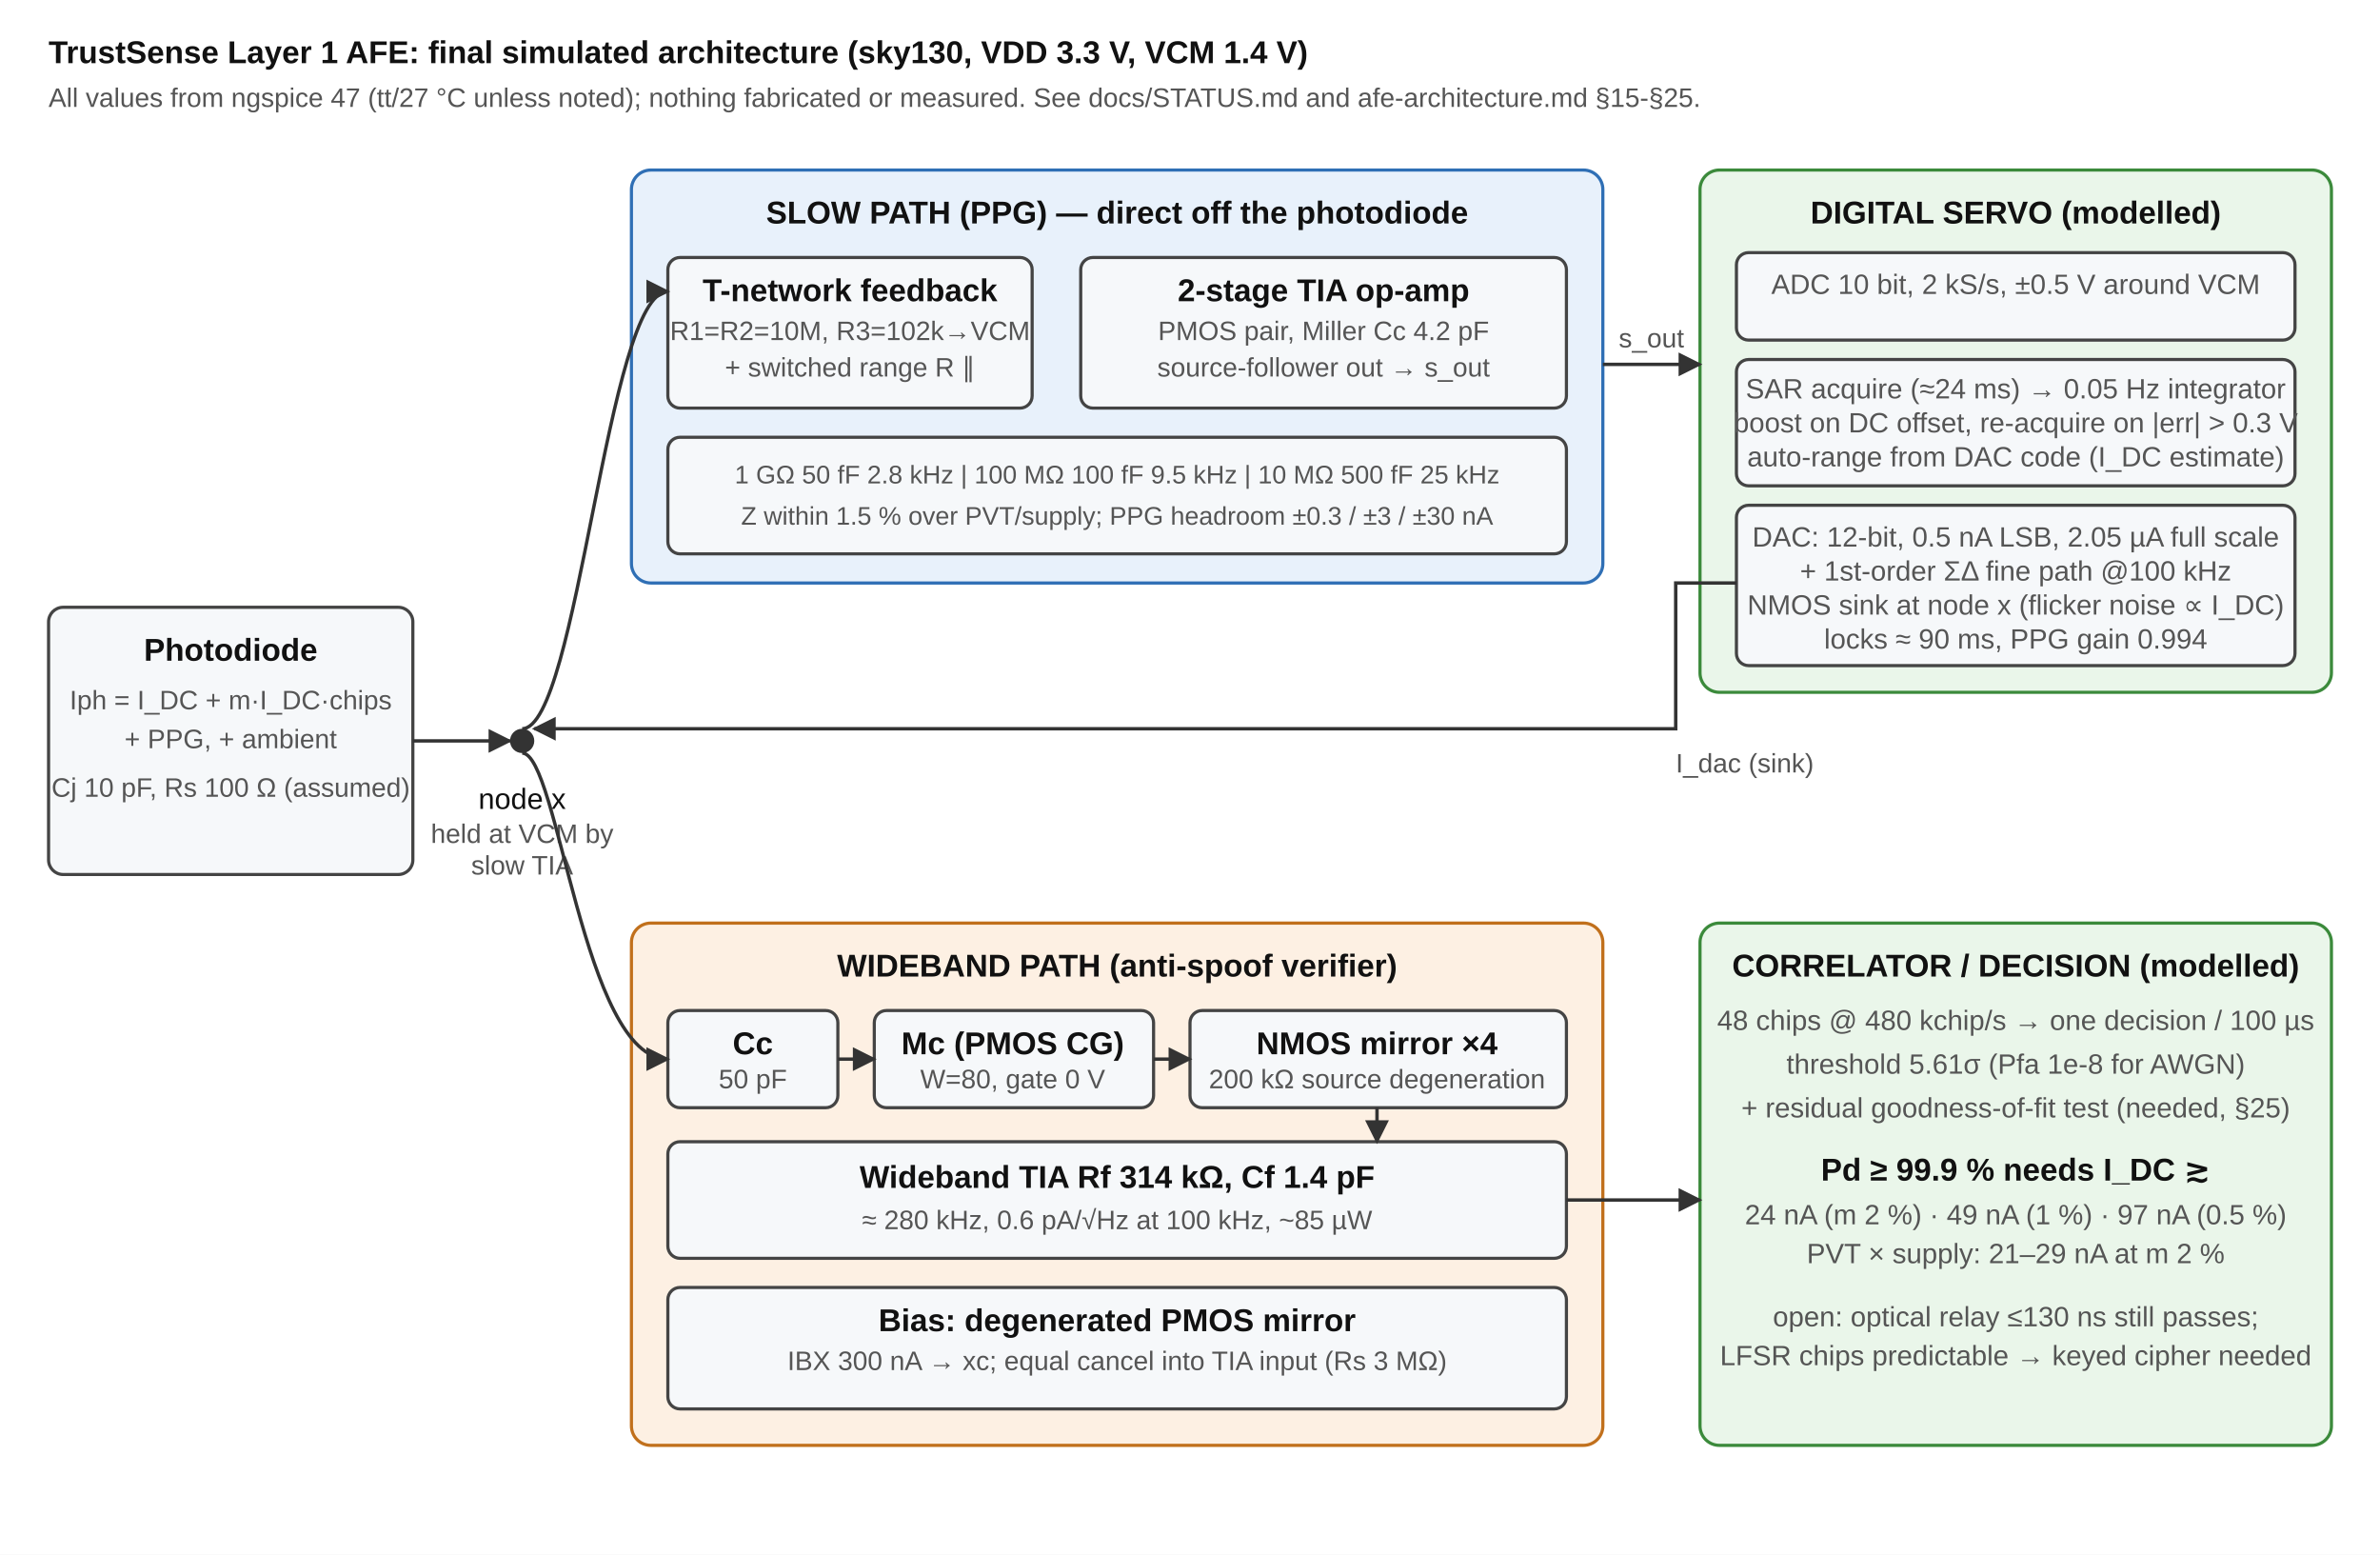
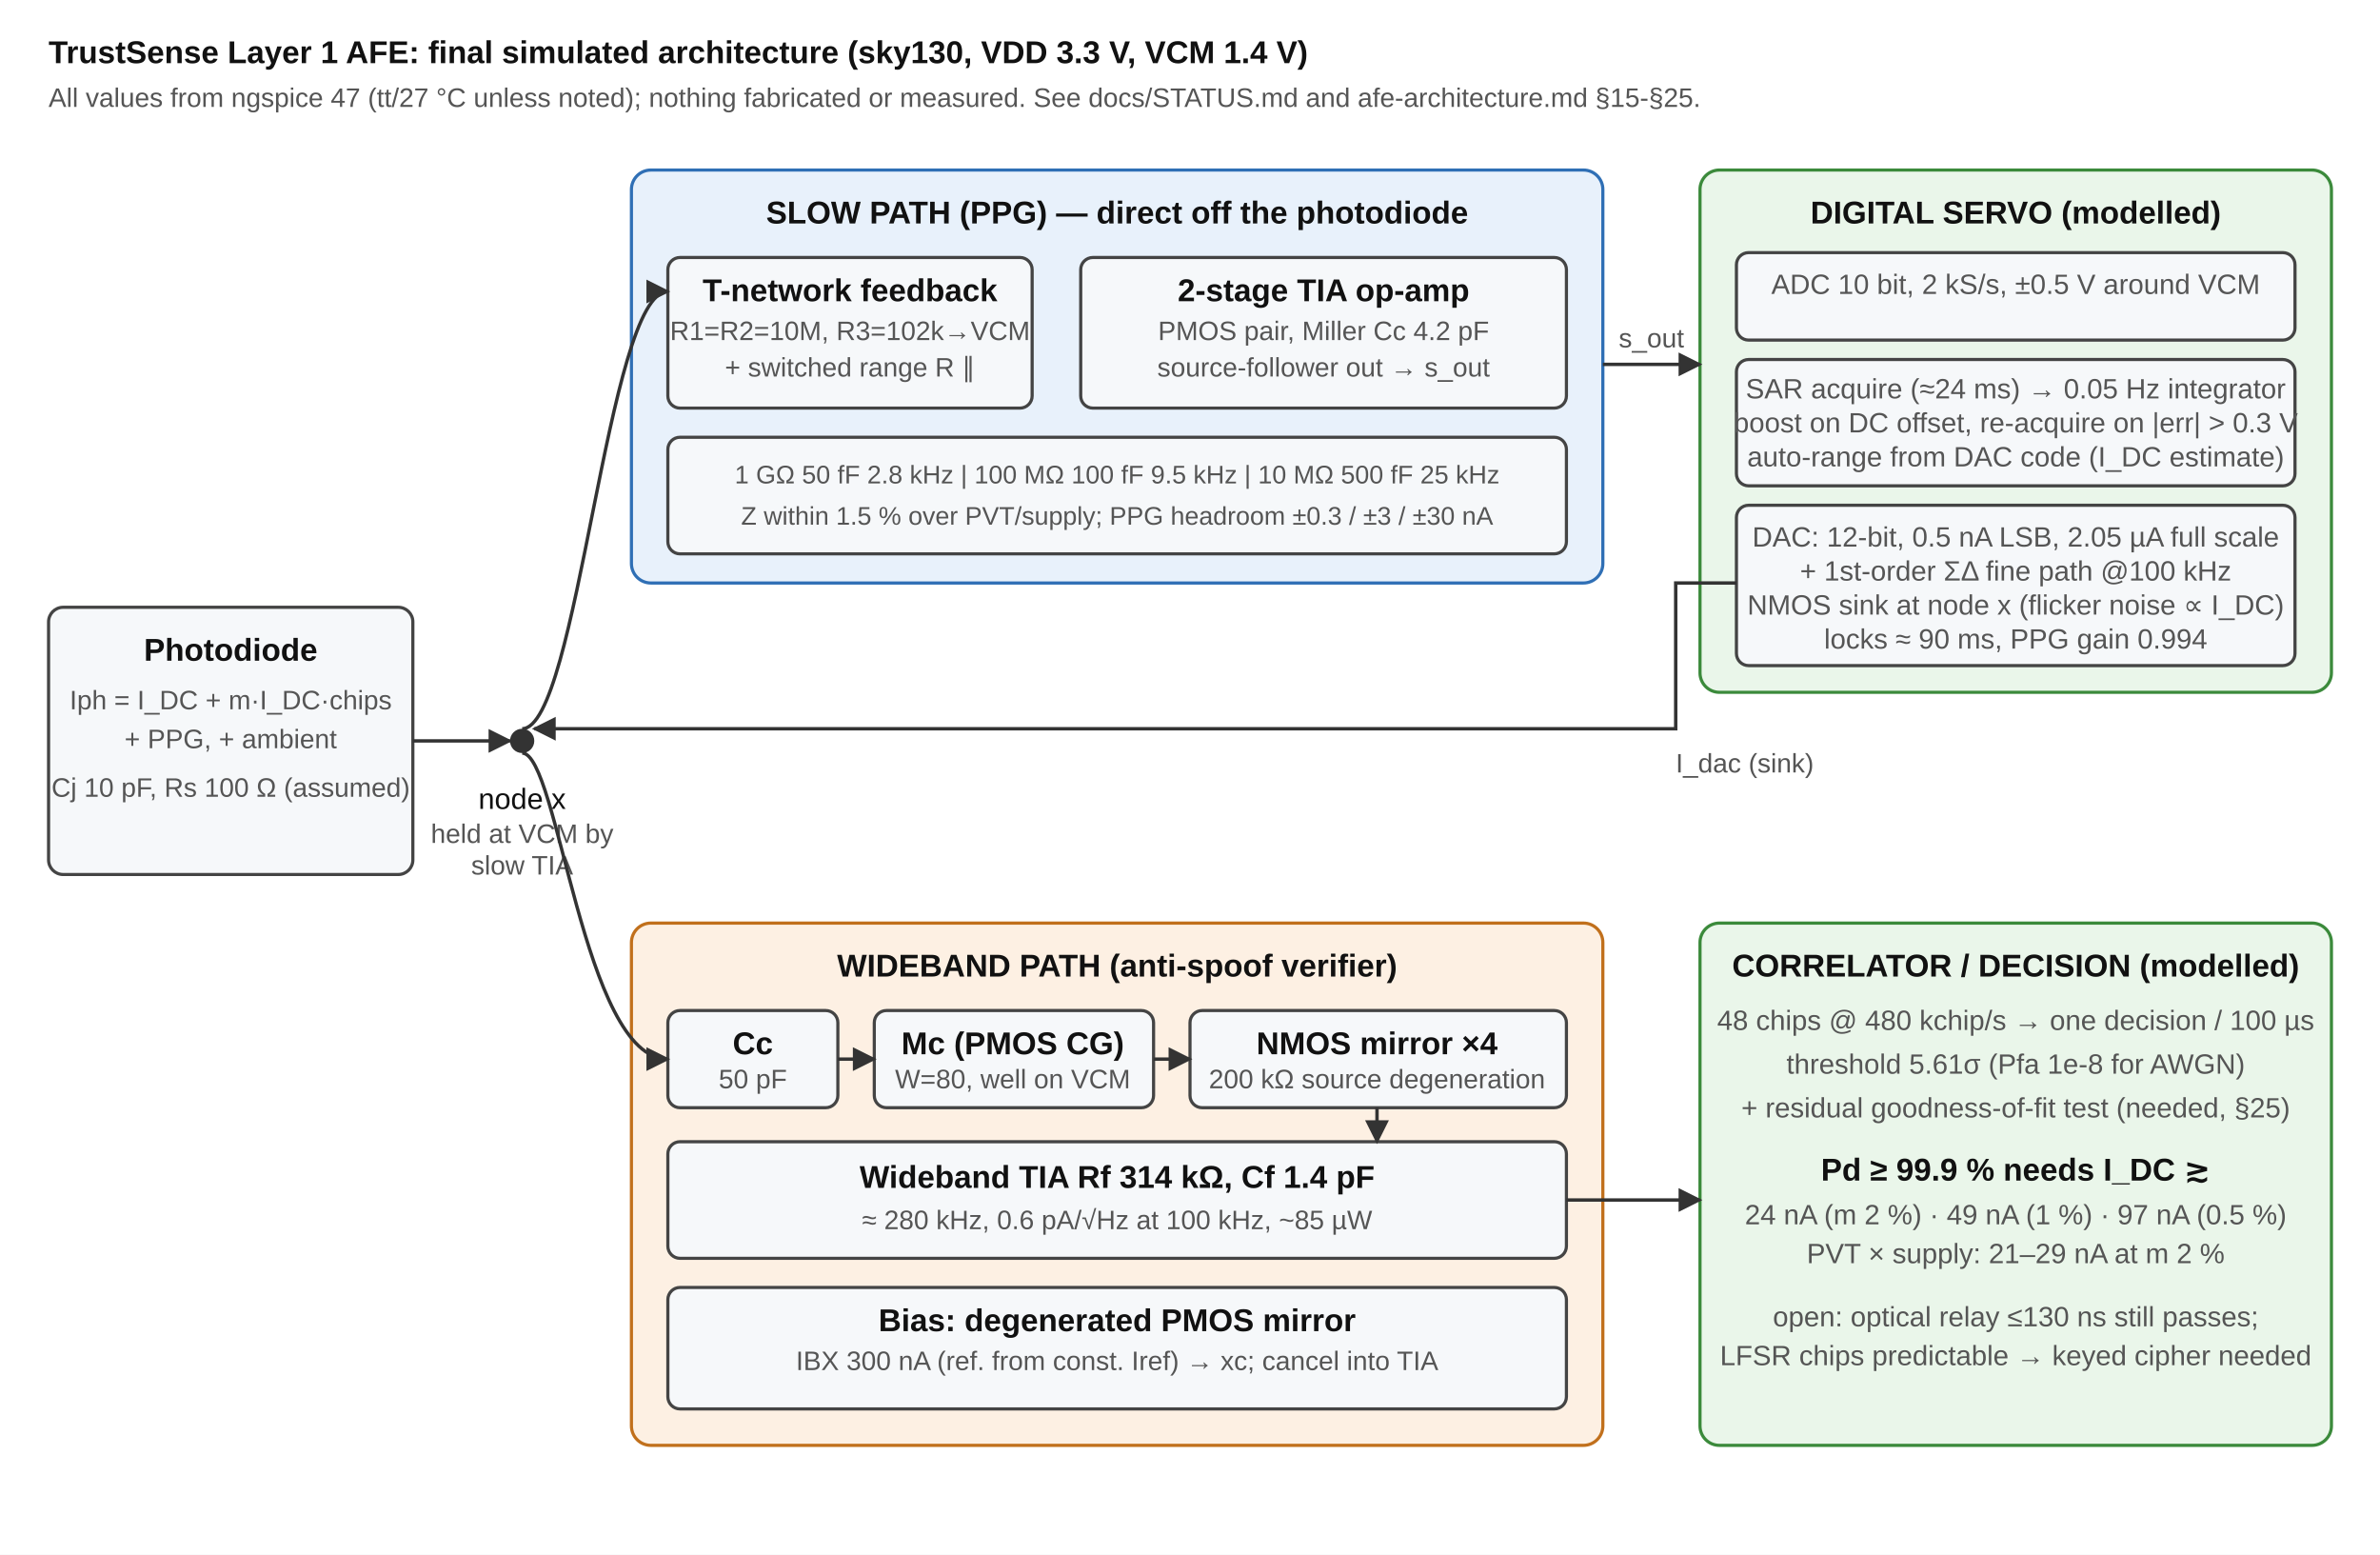
<svg xmlns="http://www.w3.org/2000/svg" viewBox="0 0 980 640" font-family="Segoe UI, Arial, sans-serif" font-size="12">
  <defs>
    <marker id="a" viewBox="0 0 10 10" refX="9" refY="5" markerWidth="7" markerHeight="7" orient="auto-start-reverse">
      <path d="M0 0L10 5L0 10z" fill="#333" />
    </marker>
    <style>
      .box{fill:#f6f8fa;stroke:#444;stroke-width:1.3}
      .slow{fill:#e8f1fb;stroke:#2f6fb5;stroke-width:1.3}
      .wide{fill:#fdf0e3;stroke:#c1701c;stroke-width:1.3}
      .dig{fill:#eaf6ea;stroke:#3b8a3b;stroke-width:1.3}
      .ln{stroke:#333;stroke-width:1.4;fill:none}
      .t{fill:#111}.s{fill:#555;font-size:11px}.h{font-weight:600;font-size:13px}
    </style>
  </defs>
  <rect width="980" height="640" fill="#fff" />
  <text x="20" y="26" class="h t" font-size="16">TrustSense Layer 1 AFE: final simulated architecture (sky130, VDD 3.3 V, VCM 1.4 V)</text>
  <text x="20" y="44" class="s">All values from ngspice 47 (tt/27 °C unless noted); nothing fabricated or measured. See docs/STATUS.md and afe-architecture.md §15-§25.</text>
  <rect class="box" x="20" y="250" width="150" height="110" rx="6" />
  <text x="95" y="272" text-anchor="middle" class="h t">Photodiode</text>
  <text x="95" y="292" text-anchor="middle" class="s">Iph = I_DC + m·I_DC·chips</text>
  <text x="95" y="308" text-anchor="middle" class="s">+ PPG, + ambient</text>
  <text x="95" y="328" text-anchor="middle" class="s">Cj 10 pF, Rs 100 Ω (assumed)</text>
  <circle cx="215" cy="305" r="5" fill="#333" />
  <text x="215" y="333" text-anchor="middle" class="t">node x</text>
  <text x="215" y="347" text-anchor="middle" class="s">held at VCM by</text>
  <text x="215" y="360" text-anchor="middle" class="s">slow TIA</text>
  <path class="ln" d="M170 305H210" marker-end="url(#a)" />
  <rect class="slow" x="260" y="70" width="400" height="170" rx="8" />
  <text x="460" y="92" text-anchor="middle" class="h t">SLOW PATH (PPG)  — direct off the photodiode</text>
  <rect class="box" x="275" y="106" width="150" height="62" rx="5" />
  <text x="350" y="124" text-anchor="middle" class="h t">T-network feedback</text>
  <text x="350" y="140" text-anchor="middle" class="s">R1=R2=10M, R3=102k→VCM</text>
  <text x="350" y="155" text-anchor="middle" class="s">+ switched range R ∥</text>
  <rect class="box" x="445" y="106" width="200" height="62" rx="5" />
  <text x="545" y="124" text-anchor="middle" class="h t">2-stage TIA op-amp</text>
  <text x="545" y="140" text-anchor="middle" class="s">PMOS pair, Miller Cc 4.2 pF</text>
  <text x="545" y="155" text-anchor="middle" class="s">source-follower out → s_out</text>
  <rect class="box" x="275" y="180" width="370" height="48" rx="5" />
  <text x="460" y="199" text-anchor="middle" class="s" style="font-size:10.5px">1 GΩ 50 fF 2.8 kHz | 100 MΩ 100 fF 9.5 kHz | 10 MΩ 500 fF 25 kHz</text>
  <text x="460" y="216" text-anchor="middle" class="s" style="font-size:10.5px">Z within 1.5 % over PVT/supply; PPG headroom ±0.3 / ±3 / ±30 nA</text>
  <path class="ln" d="M215 300 C 238 300 250 120 275 120" marker-end="url(#a)" />
  <rect class="wide" x="260" y="380" width="400" height="215" rx="8" />
  <text x="460" y="402" text-anchor="middle" class="h t">WIDEBAND PATH (anti-spoof verifier)</text>
  <rect class="box" x="275" y="416" width="70" height="40" rx="5" />
  <text x="310" y="434" text-anchor="middle" class="h t">Cc</text>
  <text x="310" y="448" text-anchor="middle" class="s">50 pF</text>
  <rect class="box" x="360" y="416" width="115" height="40" rx="5" />
  <text x="417" y="434" text-anchor="middle" class="h t">Mc  (PMOS CG)</text>
-   <text x="417" y="448" text-anchor="middle" class="s">W=80, gate 0 V</text>
+   <text x="417" y="448" text-anchor="middle" class="s">W=80, well on VCM</text>
  <rect class="box" x="490" y="416" width="155" height="40" rx="5" />
  <text x="567" y="434" text-anchor="middle" class="h t">NMOS mirror ×4</text>
  <text x="567" y="448" text-anchor="middle" class="s">200 kΩ source degeneration</text>
  <rect class="box" x="275" y="470" width="370" height="48" rx="5" />
  <text x="460" y="489" text-anchor="middle" class="h t">Wideband TIA   Rf 314 kΩ, Cf 1.4 pF</text>
  <text x="460" y="506" text-anchor="middle" class="s">≈ 280 kHz, 0.6 pA/√Hz at 100 kHz, ~85 µW</text>
  <rect class="box" x="275" y="530" width="370" height="50" rx="5" />
  <text x="460" y="548" text-anchor="middle" class="h t">Bias: degenerated PMOS mirror</text>
-   <text x="460" y="564" text-anchor="middle" class="s">IBX 300 nA → xc; equal cancel into TIA input (Rs 3 MΩ)</text>
+   <text x="460" y="564" text-anchor="middle" class="s">IBX 300 nA (ref. from const. Iref) → xc; cancel into TIA</text>
  <path class="ln" d="M215 310 C 230 310 240 436 275 436" marker-end="url(#a)" />
  <path class="ln" d="M345 436H360" marker-end="url(#a)" />
  <path class="ln" d="M475 436H490" marker-end="url(#a)" />
  <path class="ln" d="M567 456V470" marker-end="url(#a)" />
  <rect class="dig" x="700" y="70" width="260" height="215" rx="8" />
  <text x="830" y="92" text-anchor="middle" class="h t">DIGITAL SERVO (modelled)</text>
  <rect class="box" x="715" y="104" width="230" height="36" rx="5" />
  <text x="830" y="121" text-anchor="middle" class="s" style="font-size:11.5px">ADC 10 bit, 2 kS/s, ±0.5 V around VCM</text>
  <rect class="box" x="715" y="148" width="230" height="52" rx="5" />
  <text x="830" y="164" text-anchor="middle" class="s" style="font-size:11.5px">SAR acquire (≈24 ms) → 0.05 Hz integrator</text>
  <text x="830" y="178" text-anchor="middle" class="s" style="font-size:11.5px">boost on DC offset, re-acquire on |err| &gt; 0.3 V</text>
  <text x="830" y="192" text-anchor="middle" class="s" style="font-size:11.5px">auto-range from DAC code (I_DC estimate)</text>
  <rect class="box" x="715" y="208" width="230" height="66" rx="5" />
  <text x="830" y="225" text-anchor="middle" class="s" style="font-size:11.5px">DAC: 12-bit, 0.5 nA LSB, 2.05 µA full scale</text>
  <text x="830" y="239" text-anchor="middle" class="s" style="font-size:11.5px">+ 1st-order ΣΔ fine path @100 kHz</text>
  <text x="830" y="253" text-anchor="middle" class="s" style="font-size:11.5px">NMOS sink at node x (flicker noise ∝ I_DC)</text>
  <text x="830" y="267" text-anchor="middle" class="s" style="font-size:11.5px">locks ≈ 90 ms, PPG gain 0.994</text>
  <path class="ln" d="M660 150H700" marker-end="url(#a)" />
  <text x="680" y="143" text-anchor="middle" class="s">s_out</text>
  <path class="ln" d="M715 240 H690 V300 H220" marker-end="url(#a)" />
  <text x="690" y="318" class="s">I_dac (sink)</text>
  <rect class="dig" x="700" y="380" width="260" height="215" rx="8" />
  <text x="830" y="402" text-anchor="middle" class="h t">CORRELATOR / DECISION (modelled)</text>
  <text x="830" y="424" text-anchor="middle" class="s" style="font-size:11.5px">48 chips @ 480 kchip/s → one decision / 100 µs</text>
  <text x="830" y="442" text-anchor="middle" class="s" style="font-size:11.5px">threshold 5.61σ (Pfa 1e-8 for AWGN)</text>
  <text x="830" y="460" text-anchor="middle" class="s" style="font-size:11.5px">+ residual goodness-of-fit test (needed, §25)</text>
  <text x="830" y="486" text-anchor="middle" class="h t" font-size="12">Pd ≥ 99.9 % needs I_DC ≳</text>
  <text x="830" y="504" text-anchor="middle" class="s" style="font-size:11.5px">24 nA (m 2 %) · 49 nA (1 %) · 97 nA (0.5 %)</text>
  <text x="830" y="520" text-anchor="middle" class="s" style="font-size:11.5px">PVT × supply: 21–29 nA at m 2 %</text>
  <text x="830" y="546" text-anchor="middle" class="s" style="font-size:11.5px">open: optical relay ≤130 ns still passes;</text>
  <text x="830" y="562" text-anchor="middle" class="s" style="font-size:11.5px">LFSR chips predictable → keyed cipher needed</text>
  <path class="ln" d="M645 494 H700" marker-end="url(#a)" />
</svg>
